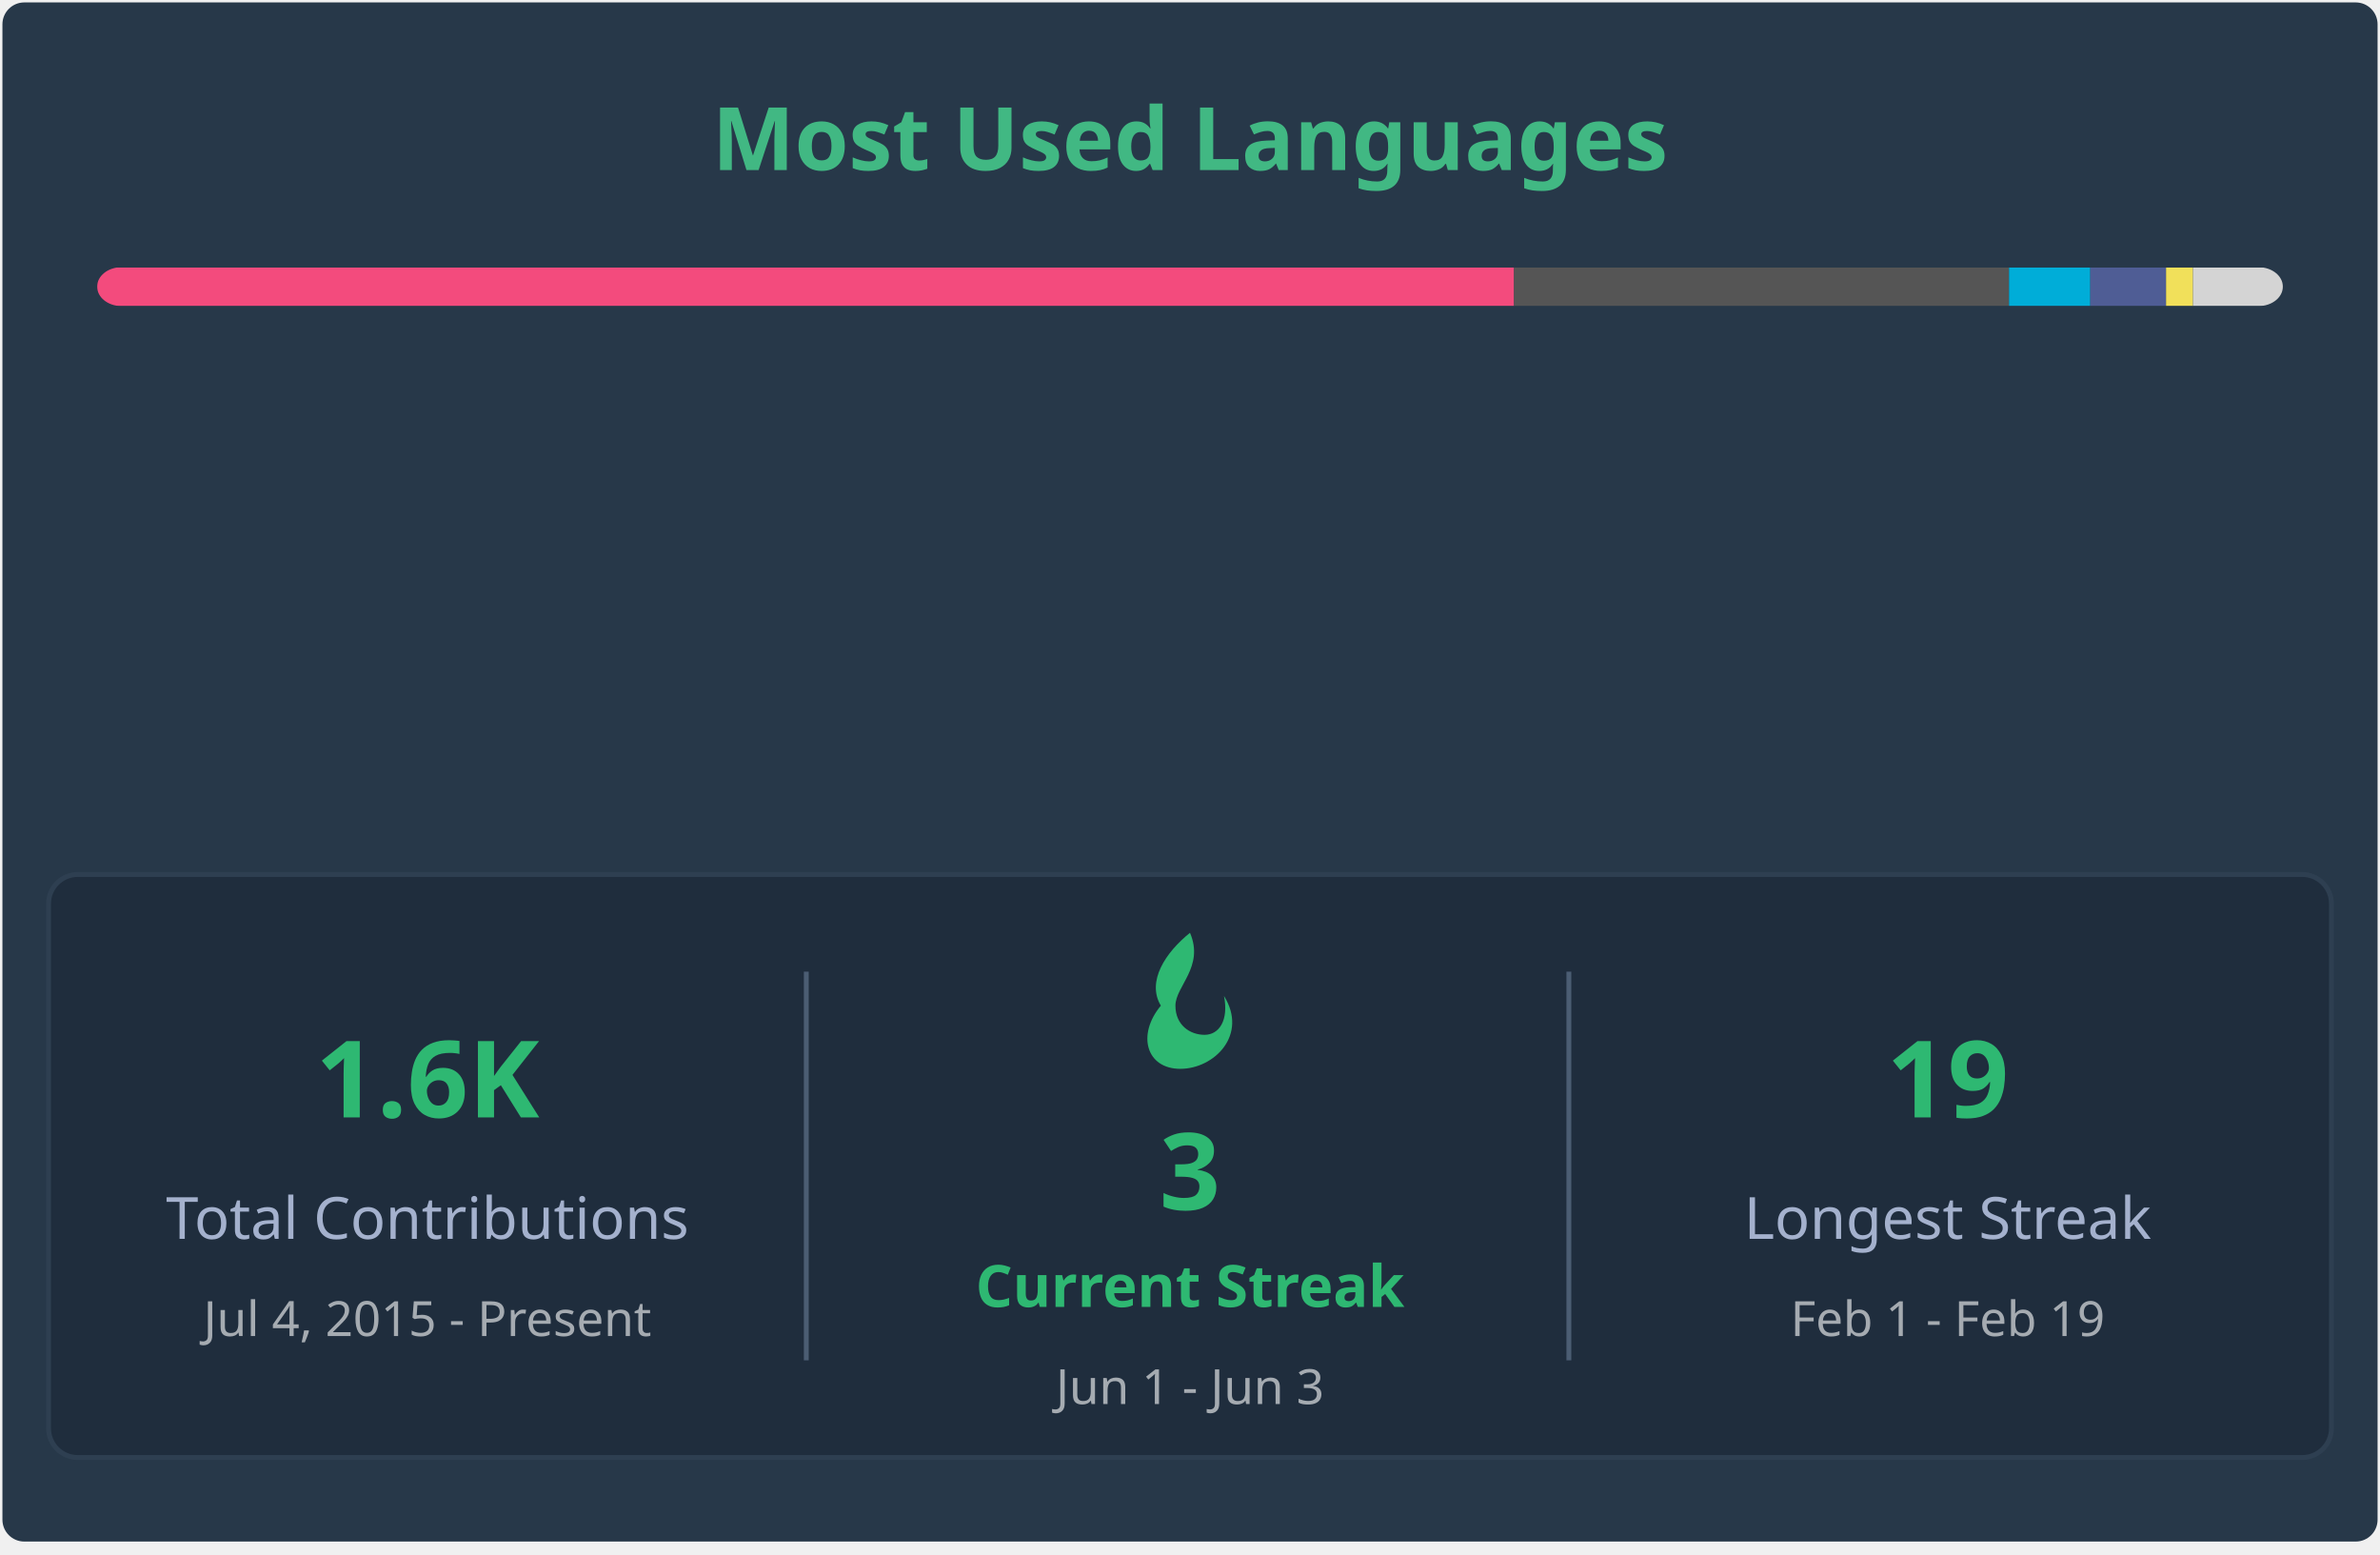
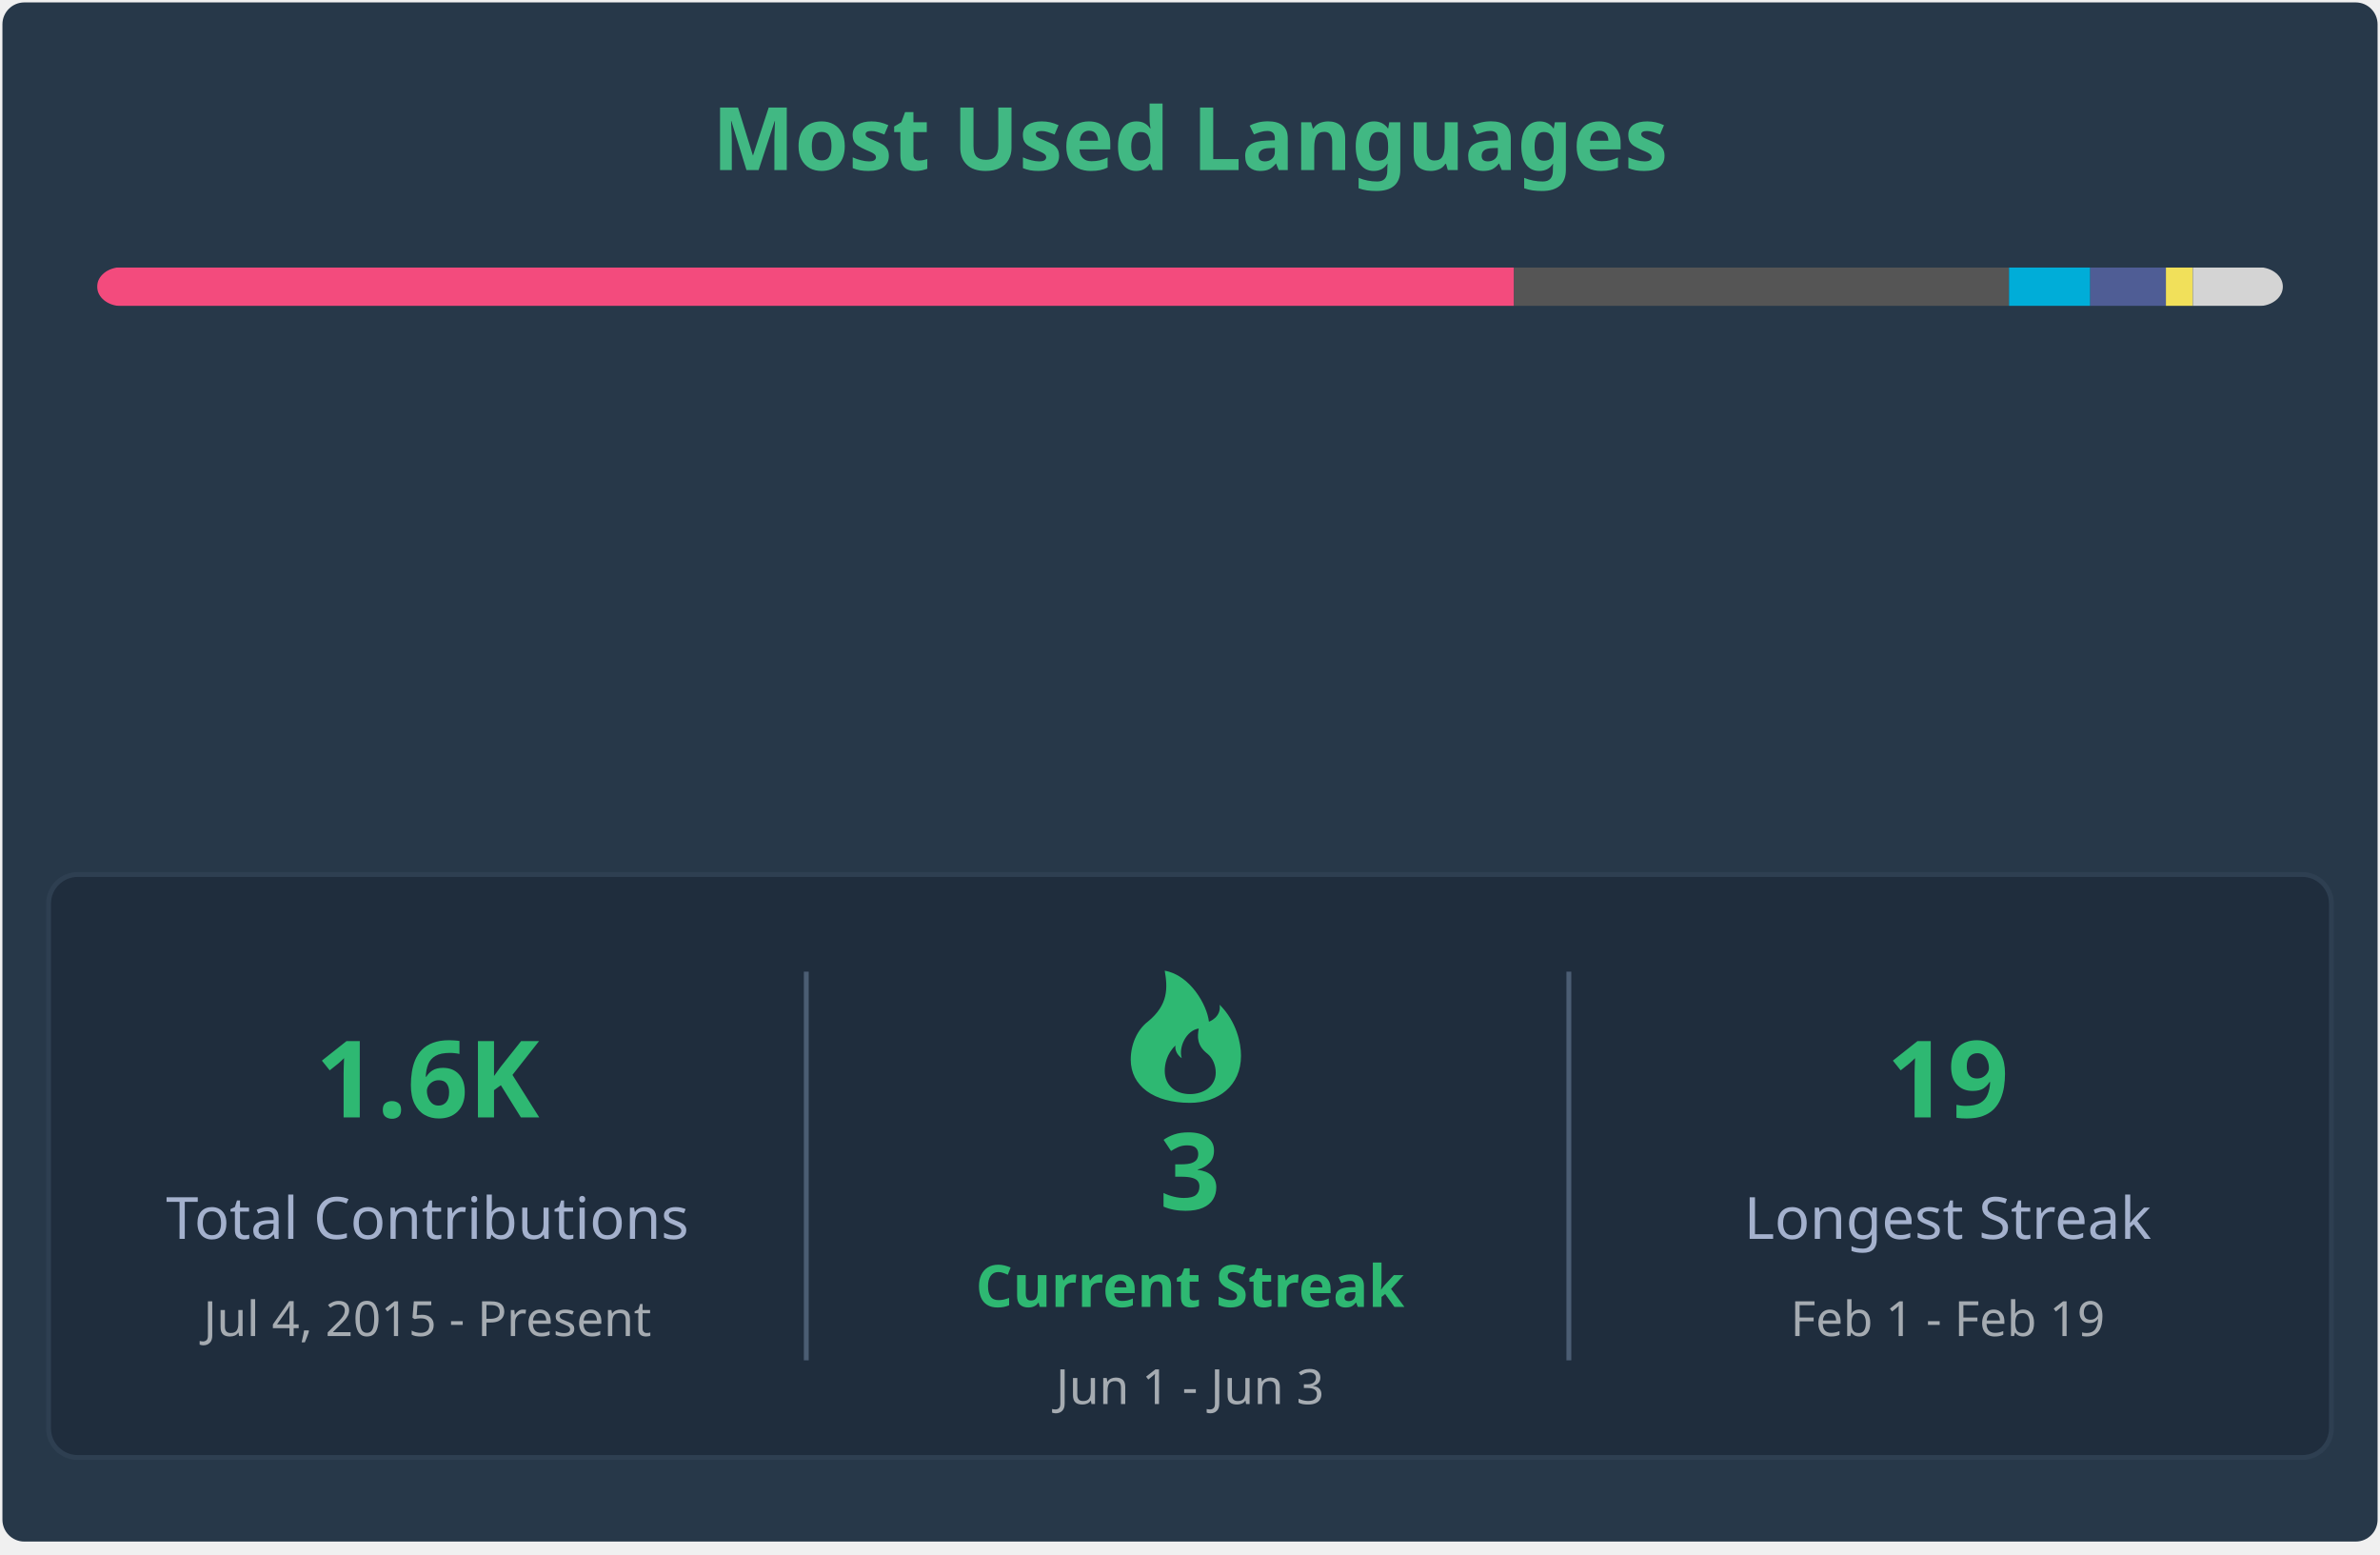
<svg xmlns="http://www.w3.org/2000/svg" width="490" height="320" viewBox="0 0 490 320" fill="none" role="img" aria-labelledby="descId">
  <style>
        .header {
            font: 600 18px 'Segoe UI', Ubuntu, Sans-Serif;
            fill: #41b883;
            animation: fadeInAnimation 0.8s ease-in-out forwards;
        }
        @supports(-moz-appearance: auto) {
             
            .header { font-size: 15.5px; }
        }

        @keyframes slideInAnimation {
            from { width: 0; }
            to { width: calc(100%-100px); }
        }
        @keyframes growWidthAnimation {
            from { width: 0; }
            to { width: 100%; }
        }
        .stat {
            font: 600 14px 'Segoe UI', Ubuntu, "Helvetica Neue", Sans-Serif; fill: #fffefe;
        }
        @supports(-moz-appearance: auto) {
             
            .stat { font-size:12px; }
        }
        .bold { font-weight: 700 }
        .lang-name {
            font: 400 11px "Segoe UI", Ubuntu, Sans-Serif;
            fill: #fffefe;
        }
        .stagger {
            opacity: 0;
            animation: fadeInAnimation 0.3s ease-in-out forwards;
        }
        #rect-mask rect{
            animation: slideInAnimation 1s ease-in-out forwards;
        }
        .lang-progress{
            animation: growWidthAnimation 0.6s ease-in-out forwards;
        }

         
        @keyframes scaleInAnimation {
            from { transform: translate(-5px, 5px) scale(0); }
            to { transform: translate(-5px, 5px) scale(1); }
        }
        @keyframes fadeInAnimation {
            from { opacity: 0; }
            to { opacity: 1; }
        }
    </style>
  <rect x="0.5" y="0.5" rx="4.5" height="99%" stroke="#e4e2e2" width="489" fill="#273849" stroke-opacity="0" />
  <g transform="translate(245, 35)">
    <text x="0" y="0" class="header" text-anchor="middle">Most Used Languages</text>
  </g>
  <g transform="translate(0, 55)">
    <svg x="20">
      <mask id="rect-mask">
        <rect x="0" y="0" width="450" height="8" fill="white" rx="5" />
      </mask>
-       <rect mask="url(#rect-mask)" x="0" y="0" width="291.718" height="8" fill="#f34b7d" />
-       <rect mask="url(#rect-mask)" x="291.718" y="0" width="101.908" height="8" fill="#555555" />
-       <rect mask="url(#rect-mask)" x="393.625" y="0" width="16.728" height="8" fill="#00ADD8" />
-       <rect mask="url(#rect-mask)" x="410.353" y="0" width="15.6" height="8" fill="#4F5D95" />
-       <rect mask="url(#rect-mask)" x="425.953" y="0" width="5.552" height="8" fill="#f1e05a" />
-       <rect mask="url(#rect-mask)" x="431.505" y="0" width="18.495" height="8" fill="#d4d4d4" />
+       <rect mask="url(#rect-mask)" x="0" y="0" width="291.713" height="8" fill="#f34b7d" />
+       <rect mask="url(#rect-mask)" x="291.713" y="0" width="101.906" height="8" fill="#555555" />
+       <rect mask="url(#rect-mask)" x="393.619" y="0" width="16.728" height="8" fill="#00ADD8" />
+       <rect mask="url(#rect-mask)" x="410.346" y="0" width="15.578" height="8" fill="#4F5D95" />
+       <rect mask="url(#rect-mask)" x="425.924" y="0" width="5.552" height="8" fill="#f1e05a" />
+       <rect mask="url(#rect-mask)" x="431.476" y="0" width="18.524" height="8" fill="#d4d4d4" />
      <g transform="translate(0, 25)">
        <g transform="translate(5, 0)">
          <g transform="translate(0, 0)">
            <g class="stagger" style="animation-delay: 450ms">
              <circle cx="5" cy="6" r="5" fill="#f34b7d" />
              <text x="15" y="10" class="lang-name">
                                    C++ 64.83%
                                </text>
            </g>
          </g>
          <g transform="translate(0, 25)">
            <g class="stagger" style="animation-delay: 600ms">
              <circle cx="5" cy="6" r="5" fill="#555555" />
              <text x="15" y="10" class="lang-name">
                                    C 22.65%
                                </text>
            </g>
          </g>
          <g transform="translate(0, 50)">
            <g class="stagger" style="animation-delay: 750ms">
              <circle cx="5" cy="6" r="5" fill="#00ADD8" />
              <text x="15" y="10" class="lang-name">
                                    Go 3.72%
                                </text>
            </g>
          </g>
        </g>
        <g transform="translate(235, 0)">
          <g transform="translate(0, 0)">
            <g class="stagger" style="animation-delay: 450ms">
              <circle cx="5" cy="6" r="5" fill="#4F5D95" />
              <text x="15" y="10" class="lang-name">
-                                     PHP 3.47%
+                                     PHP 3.46%
                                </text>
            </g>
          </g>
          <g transform="translate(0, 25)">
            <g class="stagger" style="animation-delay: 600ms">
              <circle cx="5" cy="6" r="5" fill="#f1e05a" />
              <text x="15" y="10" class="lang-name">
                                    JavaScript 1.23%
                                </text>
            </g>
          </g>
          <g transform="translate(0, 50)">
            <g class="stagger" style="animation-delay: 750ms">
              <circle cx="5" cy="6" r="5" fill="#d4d4d4" />
              <text x="15" y="10" class="lang-name">
-                                     Others 4.11%
+                                     Others 4.12%
                                </text>
            </g>
          </g>
        </g>
      </g>
    </svg>
  </g>
  <g transform="translate(10, 180)">
    <rect width="470" height="120" rx="6" fill="#1f2d3d" stroke="#2e3f51" stroke-width="1" />
    <g transform="translate(0, 20)">
      <text x="78" y="30" fill="#2eb872" font-family="Segoe UI, Ubuntu, sans-serif" font-weight="bold" font-size="22px" text-anchor="middle">
                1.6K
            </text>
      <text x="78" y="55" fill="#a4b1cd" font-family="Segoe UI, Ubuntu, sans-serif" font-size="12px" text-anchor="middle">
                Total Contributions
            </text>
      <text x="78" y="75" fill="#ffffff" opacity="0.6" font-family="Segoe UI, Ubuntu, sans-serif" font-size="10px" text-anchor="middle">
                Jul 4, 2015 - Present
            </text>
    </g>
    <line x1="156" y1="20" x2="156" y2="100" stroke="#4b5d73" stroke-width="1" />
    <g transform="translate(156, 15)">
-       <path d="M79,-3 C82,4 76,8 76,12 C76,16 79,18 82,18 C85,18 87,15 86,10 C91,18 84,25 77,25 C70,25 68,18 73,12 C70,7 74,1 79,-3 Z" fill="#2eb872" />
+       <path d="M79,32 C84.8,32 89.5,28.5 89.5,22.3 C89.5,19.7 88.6,15.3 85.1,11.8 C85.5,14.4 82.9,15.3 82.9,15.3 C82.5,11.8 79,5.7 73.8,4.8 C74.4,8.3 74.6,11.8 70.3,15.3 C68.1,17 66.8,20 66.8,23.1 C66.8,28.5 71.5,32 79,32 M79,30.2 C76.1,30.2 73.8,28.5 73.8,25.4 C73.8,24.1 74.2,21.9 76,20.2 C75.8,21.9 77.3,22.8 77.3,22.8 C76.6,20.6 78.2,17.1 80.8,16.7 C80.5,18.4 80.4,20.2 82.6,21.9 C83.7,22.8 84.3,24.3 84.3,25.8 C84.3,28.5 81.9,30.2 79,30.2" fill="#2eb872" />
      <text x="79" y="54" fill="#2eb872" font-family="Segoe UI, Ubuntu, sans-serif" font-weight="bold" font-size="22px" text-anchor="middle">
                3
            </text>
      <text x="79" y="74" fill="#2eb872" font-family="Segoe UI, Ubuntu, sans-serif" font-weight="bold" font-size="12px" text-anchor="middle">
                Current Streak
            </text>
      <text x="79" y="94" fill="#ffffff" opacity="0.6" font-family="Segoe UI, Ubuntu, sans-serif" font-size="10px" text-anchor="middle">
                Jun  1 - Jun  3
            </text>
    </g>
    <line x1="313" y1="20" x2="313" y2="100" stroke="#4b5d73" stroke-width="1" />
    <g transform="translate(313, 20)">
      <text x="78" y="30" fill="#2eb872" font-family="Segoe UI, Ubuntu, sans-serif" font-weight="bold" font-size="22px" text-anchor="middle">
                19
            </text>
      <text x="78" y="55" fill="#a4b1cd" font-family="Segoe UI, Ubuntu, sans-serif" font-size="12px" text-anchor="middle">
                Longest Streak
            </text>
      <text x="78" y="75" fill="#ffffff" opacity="0.6" font-family="Segoe UI, Ubuntu, sans-serif" font-size="10px" text-anchor="middle">
                Feb  1 - Feb 19
            </text>
    </g>
  </g>
</svg>
